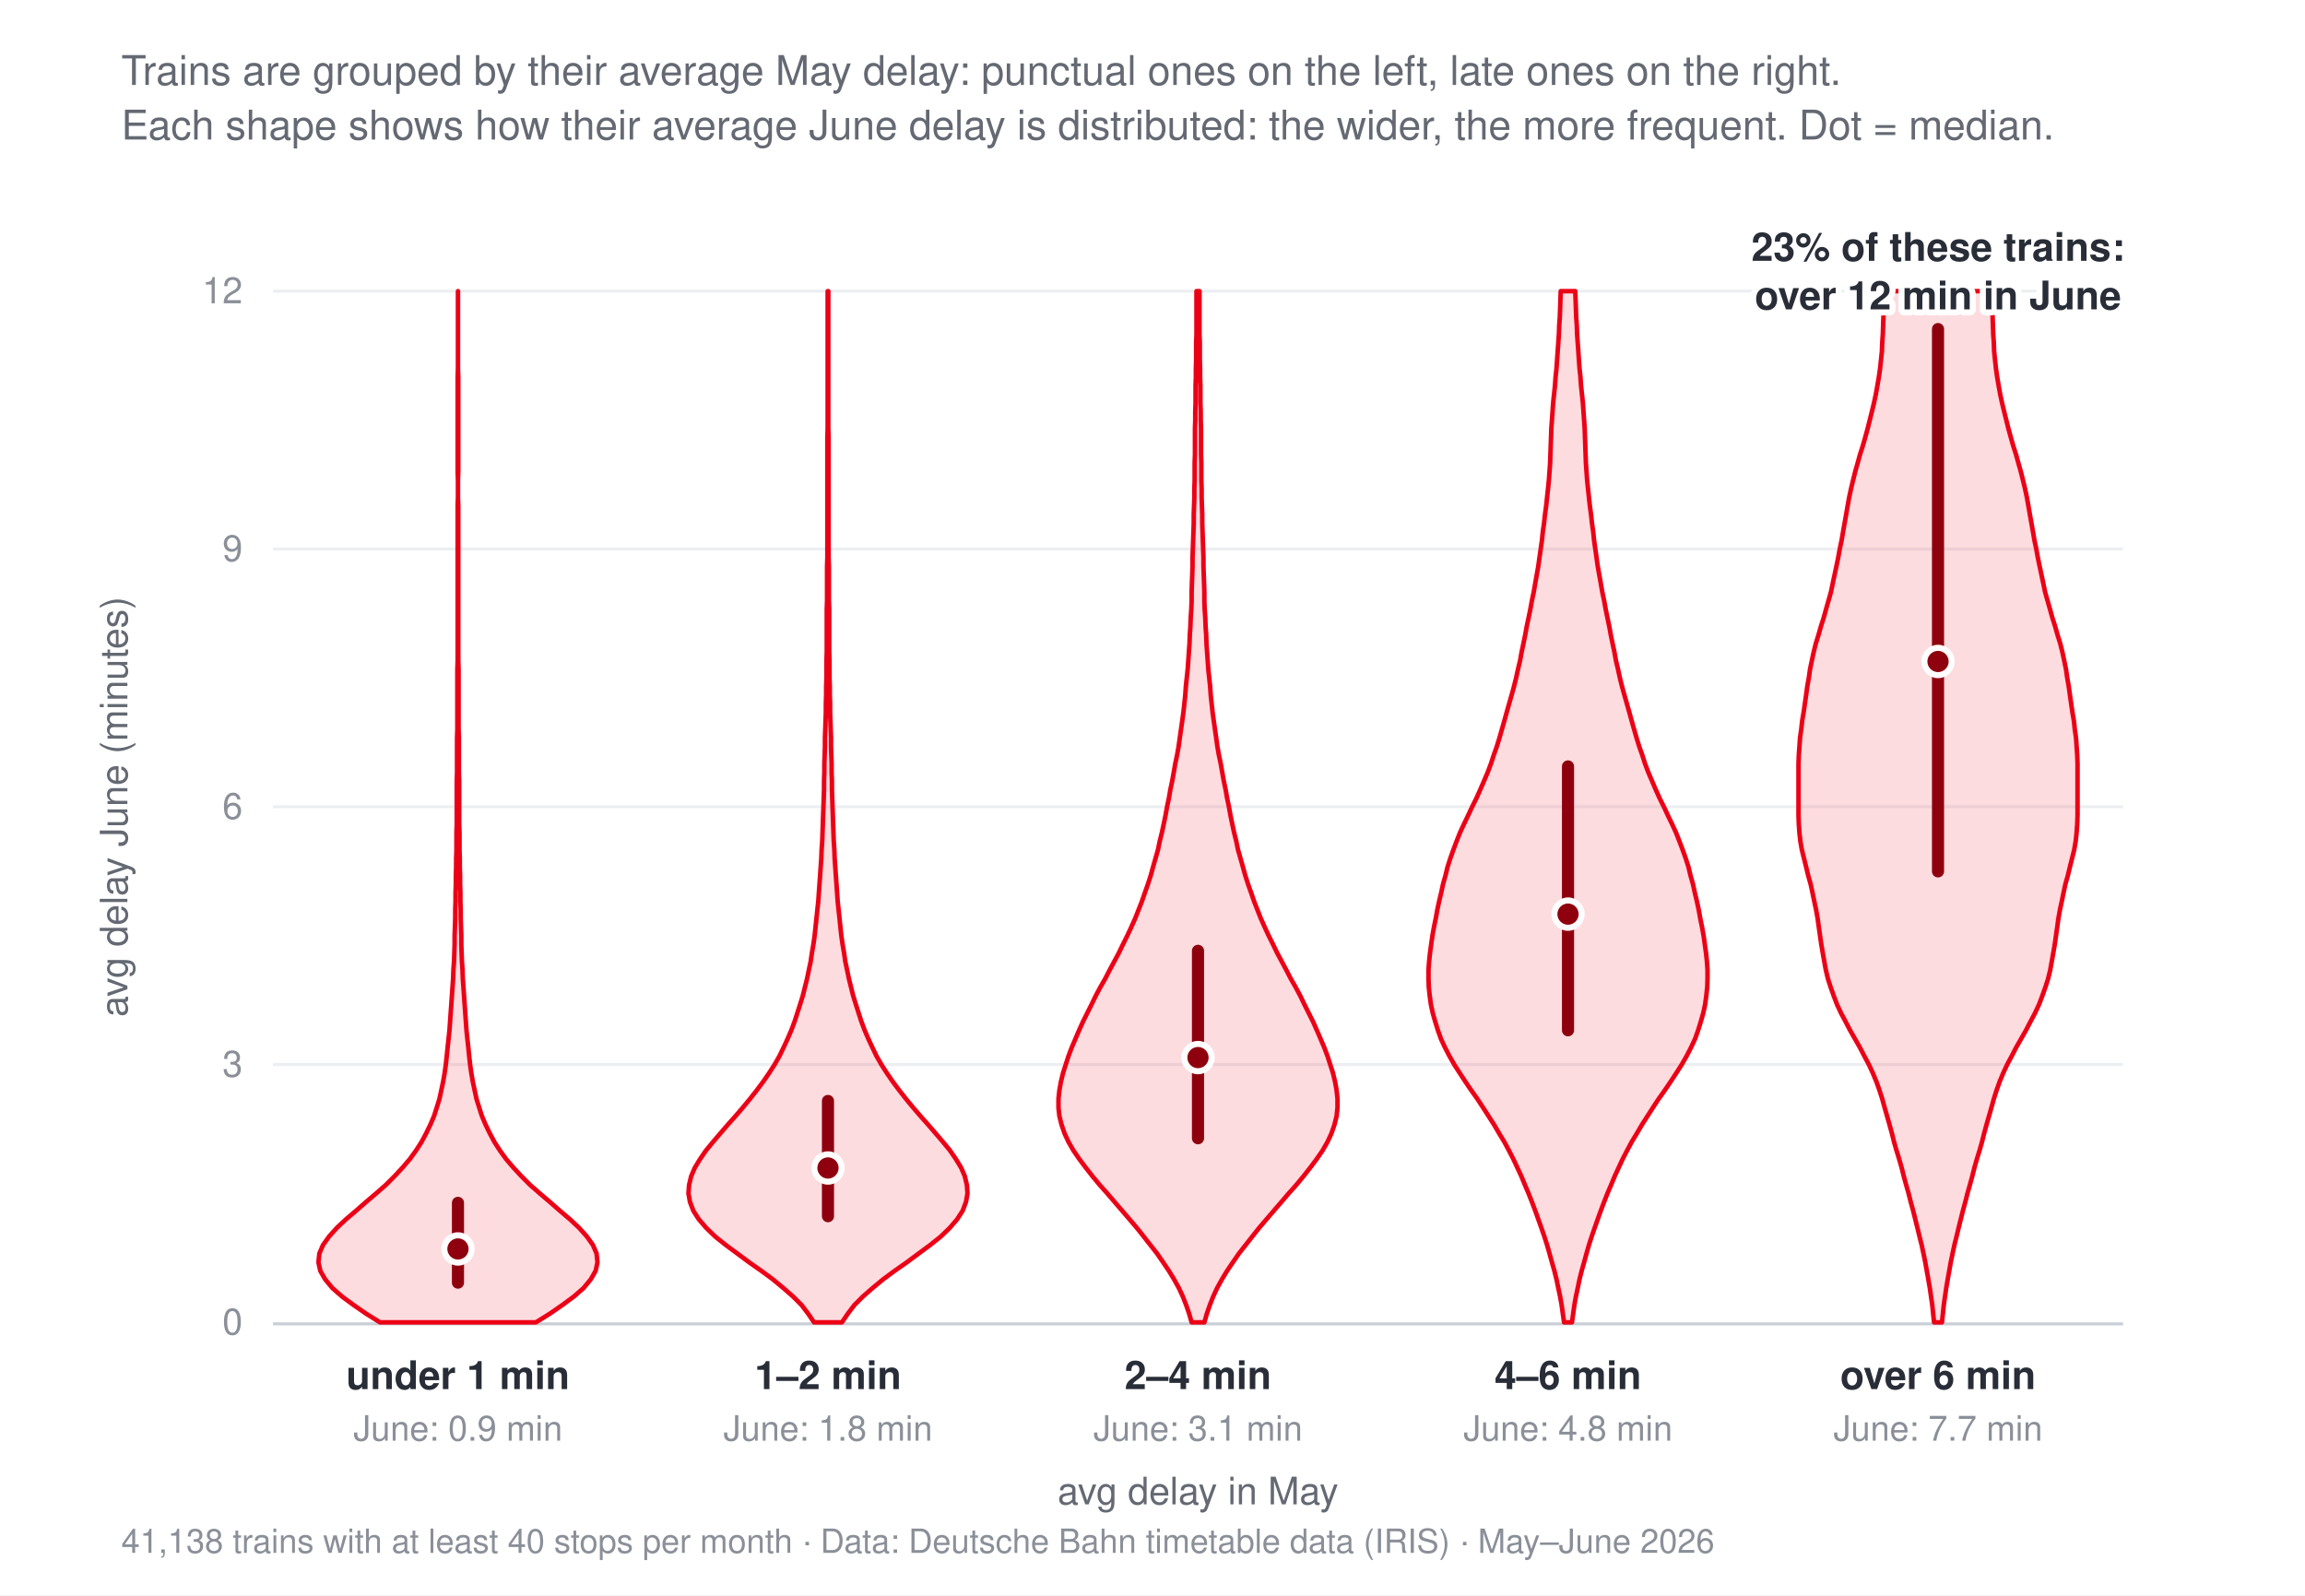
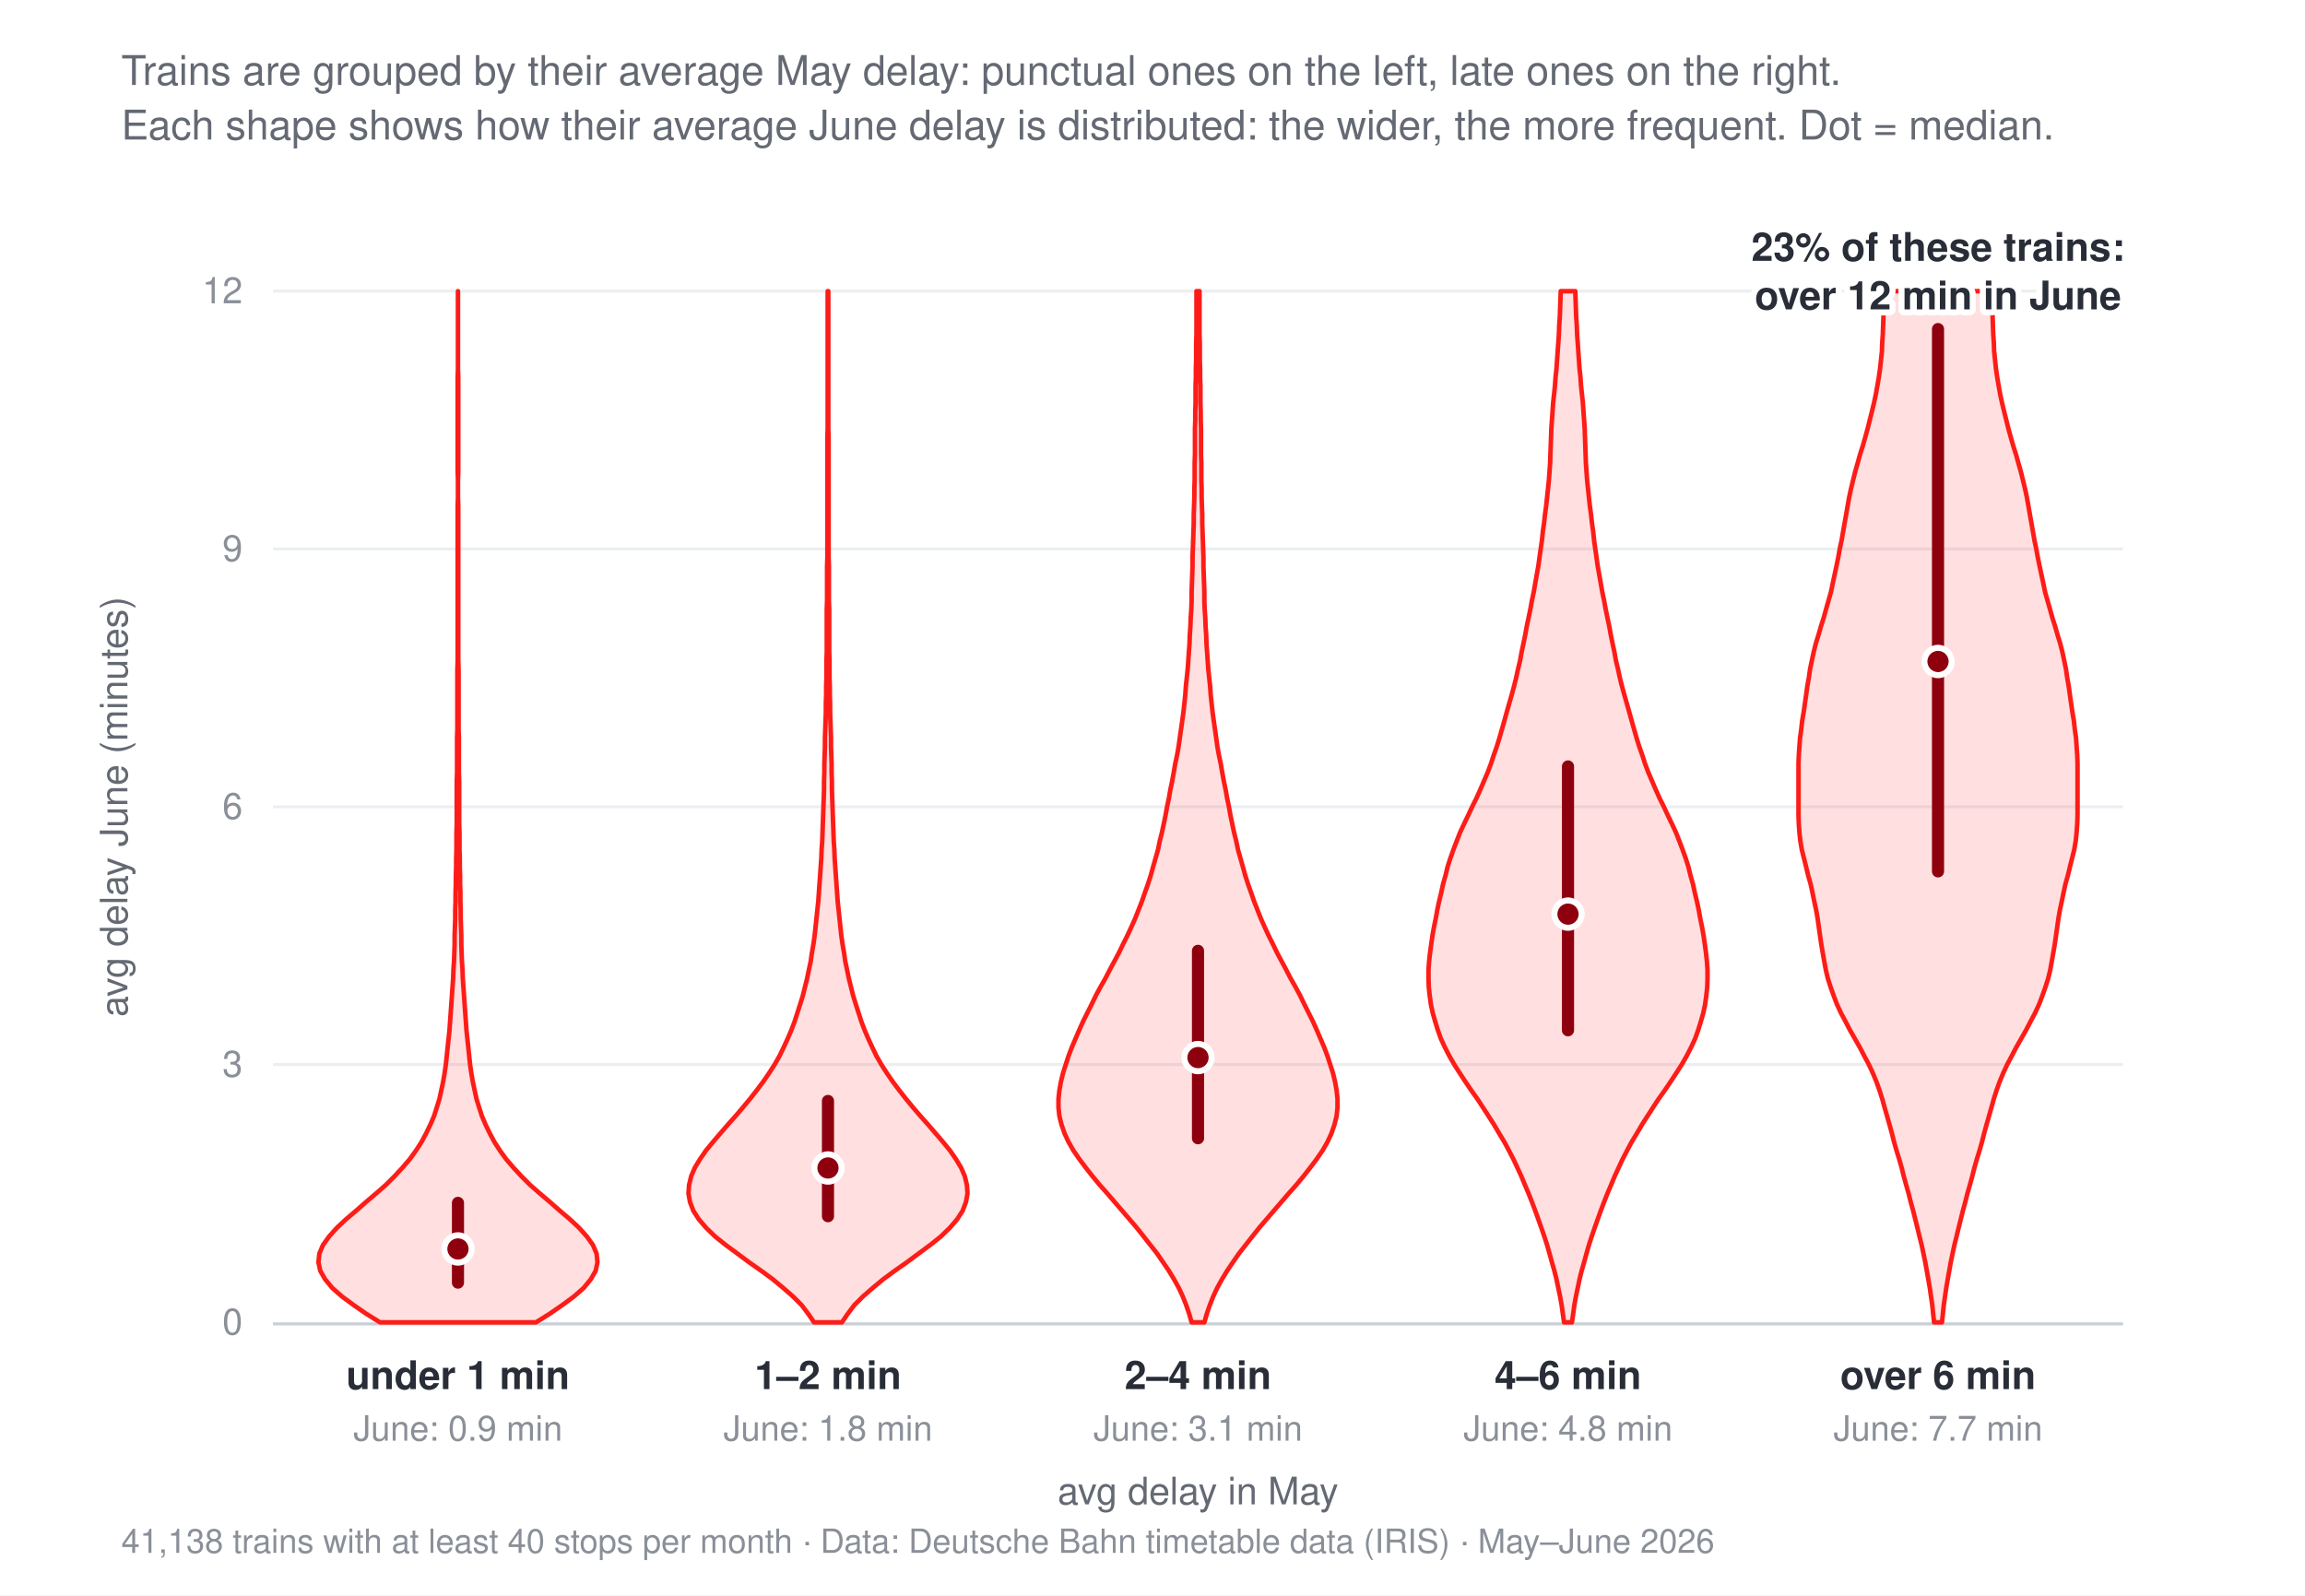
<svg xmlns="http://www.w3.org/2000/svg" viewBox="0 0 760 526" role="img" aria-label="Violin plot: trains that were punctual in May stay punctual in June — trains that were late in May stay late.">
  <style>
    text { font-family: -apple-system, "Segoe UI", Helvetica, Arial, sans-serif; }
    .subtitle { font-size: 13.5px; fill: #646973; }
    .tick     { font-size: 12px; fill: #8a8f98; }
    .axis     { font-size: 12.5px; fill: #646973; }
    .xname    { font-size: 13px; font-weight: 600; fill: #282d37; }
    .xmed     { font-size: 11.5px; fill: #8a8f98; }
    .corner   { font-size: 13px; font-weight: 600; fill: #282d37;
                 paint-order: stroke; stroke: #ffffff; stroke-width: 4px; stroke-linejoin: round; }
    .footer   { font-size: 11px; fill: #8a8f98; }
  </style>
  <rect width="760" height="526" fill="#ffffff" />
  <text class="subtitle" x="40" y="28">Trains are grouped by their average May delay: punctual ones on the left, late ones on the right.</text>
  <text class="subtitle" x="40" y="46">Each shape shows how their average June delay is distributed: the wider, the more frequent. Dot = median.</text>
  <g transform="translate(0,-34)">
    <line x1="90" y1="385.0" x2="700" y2="385.0" stroke="#eceff2" stroke-width="1" />
    <line x1="90" y1="300.0" x2="700" y2="300.0" stroke="#eceff2" stroke-width="1" />
    <line x1="90" y1="215.0" x2="700" y2="215.0" stroke="#eceff2" stroke-width="1" />
    <line x1="90" y1="130.0" x2="700" y2="130.0" stroke="#eceff2" stroke-width="1" />
    <line x1="90" y1="470.5" x2="700" y2="470.5" stroke="#c9cfd6" stroke-width="1" />
-     <polygon points="176.7,470.0 181.2,467.2 185.4,464.3 189.2,461.5 192.4,458.7 194.8,455.8 196.4,453.0 197.0,450.2 196.7,447.3 195.5,444.5 193.5,441.7 190.9,438.8 187.9,436.0 184.6,433.2 181.3,430.3 178.0,427.5 174.8,424.7 171.9,421.8 169.3,419.0 166.9,416.2 164.8,413.3 163.0,410.5 161.5,407.7 160.1,404.8 158.9,402.0 158.0,399.2 157.1,396.3 156.5,393.5 155.9,390.7 155.4,387.8 155.0,385.0 154.7,382.2 154.4,379.3 154.1,376.5 153.8,373.7 153.6,370.8 153.4,368.0 153.2,365.2 153.0,362.3 152.8,359.5 152.6,356.7 152.5,353.8 152.3,351.0 152.2,348.2 152.1,345.3 152.1,342.5 152.0,339.7 151.9,336.8 151.9,334.0 151.8,331.2 151.8,328.3 151.7,325.5 151.7,322.7 151.6,319.8 151.6,317.0 151.5,314.2 151.5,311.3 151.5,308.5 151.4,305.7 151.4,302.8 151.4,300.0 151.4,297.2 151.4,294.3 151.4,291.5 151.3,288.7 151.3,285.8 151.3,283.0 151.3,280.2 151.3,277.3 151.2,274.5 151.2,271.7 151.2,268.8 151.2,266.0 151.2,263.2 151.2,260.3 151.2,257.5 151.2,254.7 151.1,251.8 151.1,249.0 151.1,246.2 151.1,243.3 151.1,240.5 151.1,237.7 151.1,234.8 151.1,232.0 151.1,229.2 151.1,226.3 151.1,223.5 151.1,220.7 151.1,217.8 151.1,215.0 151.1,212.2 151.1,209.3 151.1,206.5 151.1,203.7 151.1,200.8 151.0,198.0 151.0,195.2 151.0,192.3 151.1,189.5 151.1,186.7 151.1,183.8 151.1,181.0 151.1,178.2 151.1,175.3 151.1,172.5 151.1,169.7 151.1,166.8 151.1,164.0 151.1,161.2 151.1,158.3 151.0,155.5 151.0,152.7 151.0,149.8 151.0,147.0 151.0,144.2 151.0,141.3 151.0,138.5 151.0,135.7 151.0,132.8 151.0,130.0 151.0,130.0 151.0,132.8 151.0,135.7 151.0,138.5 151.0,141.3 151.0,144.2 151.0,147.0 151.0,149.8 151.0,152.7 151.0,155.5 150.9,158.3 150.9,161.2 150.9,164.0 150.9,166.8 150.9,169.7 150.9,172.5 150.9,175.3 150.9,178.2 150.9,181.0 150.9,183.8 150.9,186.7 150.9,189.5 151.0,192.3 151.0,195.2 151.0,198.0 150.9,200.8 150.9,203.7 150.9,206.5 150.9,209.3 150.9,212.2 150.9,215.0 150.9,217.8 150.9,220.7 150.9,223.5 150.9,226.3 150.9,229.2 150.9,232.0 150.9,234.8 150.9,237.7 150.9,240.5 150.9,243.3 150.9,246.2 150.9,249.0 150.9,251.8 150.8,254.7 150.8,257.5 150.8,260.3 150.8,263.2 150.8,266.0 150.8,268.8 150.8,271.7 150.8,274.5 150.7,277.3 150.7,280.2 150.7,283.0 150.7,285.8 150.7,288.7 150.6,291.5 150.6,294.3 150.6,297.2 150.6,300.0 150.6,302.8 150.6,305.7 150.5,308.5 150.5,311.3 150.5,314.2 150.4,317.0 150.4,319.8 150.3,322.7 150.3,325.5 150.2,328.3 150.2,331.2 150.1,334.0 150.1,336.8 150.0,339.7 149.9,342.5 149.9,345.3 149.8,348.2 149.7,351.0 149.5,353.8 149.4,356.7 149.2,359.5 149.0,362.3 148.8,365.2 148.6,368.0 148.4,370.8 148.2,373.7 147.9,376.5 147.6,379.3 147.3,382.2 147.0,385.0 146.6,387.8 146.1,390.7 145.5,393.5 144.9,396.3 144.0,399.2 143.1,402.0 141.9,404.8 140.5,407.7 139.0,410.5 137.2,413.3 135.1,416.2 132.7,419.0 130.1,421.8 127.2,424.7 124.0,427.5 120.7,430.3 117.4,433.2 114.1,436.0 111.1,438.8 108.5,441.7 106.5,444.5 105.3,447.3 105.0,450.2 105.6,453.0 107.2,455.8 109.6,458.7 112.8,461.5 116.6,464.3 120.8,467.2 125.3,470.0" fill="#ec0016" fill-opacity="0.14" stroke="#ec0016" stroke-width="1.5" stroke-linejoin="round" />
+     <polygon points="176.7,470.0 181.2,467.2 185.4,464.3 189.2,461.5 192.4,458.7 194.8,455.8 196.4,453.0 197.0,450.2 196.7,447.3 195.5,444.5 193.5,441.7 190.9,438.8 187.9,436.0 184.6,433.2 181.3,430.3 178.0,427.5 174.8,424.7 171.9,421.8 169.3,419.0 166.9,416.2 164.8,413.3 163.0,410.5 161.5,407.7 160.1,404.8 158.9,402.0 158.0,399.2 157.1,396.3 156.5,393.5 155.9,390.7 155.4,387.8 155.0,385.0 154.7,382.2 154.4,379.3 154.1,376.5 153.8,373.7 153.6,370.8 153.4,368.0 153.2,365.2 153.0,362.3 152.8,359.5 152.6,356.7 152.5,353.8 152.3,351.0 152.2,348.2 152.1,345.3 152.1,342.5 152.0,339.7 151.9,336.8 151.9,334.0 151.8,331.2 151.8,328.3 151.7,325.5 151.7,322.7 151.6,319.8 151.6,317.0 151.5,314.2 151.5,311.3 151.5,308.5 151.4,305.7 151.4,302.8 151.4,300.0 151.4,297.2 151.4,294.3 151.4,291.5 151.3,288.7 151.3,285.8 151.3,283.0 151.3,280.2 151.3,277.3 151.2,274.5 151.2,271.7 151.2,268.8 151.2,266.0 151.2,263.2 151.2,260.3 151.2,257.5 151.2,254.7 151.1,251.8 151.1,249.0 151.1,246.2 151.1,243.3 151.1,240.5 151.1,237.7 151.1,234.8 151.1,232.0 151.1,229.2 151.1,226.3 151.1,223.5 151.1,220.7 151.1,217.8 151.1,215.0 151.1,212.2 151.1,209.3 151.1,206.5 151.1,203.7 151.1,200.8 151.0,198.0 151.0,195.2 151.0,192.3 151.1,189.5 151.1,186.7 151.1,183.8 151.1,181.0 151.1,178.2 151.1,175.3 151.1,172.5 151.1,169.7 151.1,166.8 151.1,164.0 151.1,161.2 151.1,158.3 151.0,155.5 151.0,152.7 151.0,149.8 151.0,147.0 151.0,144.2 151.0,141.3 151.0,138.5 151.0,135.7 151.0,132.8 151.0,130.0 151.0,130.0 151.0,132.8 151.0,135.7 151.0,138.5 151.0,141.3 151.0,144.2 151.0,147.0 151.0,149.8 151.0,152.7 151.0,155.5 150.9,158.3 150.9,161.2 150.9,164.0 150.9,166.8 150.9,169.7 150.9,172.5 150.9,175.3 150.9,178.2 150.9,181.0 150.9,183.8 150.9,186.7 150.9,189.5 151.0,192.3 151.0,195.2 151.0,198.0 150.9,200.8 150.9,203.7 150.9,206.5 150.9,209.3 150.9,212.2 150.9,215.0 150.9,217.8 150.9,220.7 150.9,223.5 150.9,226.3 150.9,229.2 150.9,232.0 150.9,234.8 150.9,237.7 150.9,240.5 150.9,243.3 150.9,246.2 150.9,249.0 150.9,251.8 150.8,254.7 150.8,257.5 150.8,260.3 150.8,263.2 150.8,266.0 150.8,268.8 150.8,271.7 150.8,274.5 150.7,277.3 150.7,280.2 150.7,283.0 150.7,285.8 150.7,288.7 150.6,291.5 150.6,294.3 150.6,297.2 150.6,300.0 150.6,302.8 150.6,305.7 150.5,308.5 150.5,311.3 150.5,314.2 150.4,317.0 150.4,319.8 150.3,322.7 150.3,325.5 150.2,328.3 150.2,331.2 150.1,334.0 150.1,336.8 150.0,339.7 149.9,342.5 149.9,345.3 149.8,348.2 149.7,351.0 149.5,353.8 149.4,356.7 149.2,359.5 149.0,362.3 148.8,365.2 148.6,368.0 148.4,370.8 148.2,373.7 147.9,376.5 147.6,379.3 147.3,382.2 147.0,385.0 146.6,387.8 146.1,390.7 145.5,393.5 144.9,396.3 144.0,399.2 143.1,402.0 141.9,404.8 140.5,407.7 139.0,410.5 137.2,413.3 135.1,416.2 132.7,419.0 130.1,421.8 127.2,424.7 124.0,427.5 120.7,430.3 117.4,433.2 114.1,436.0 111.1,438.8 108.5,441.7 106.5,444.5 105.3,447.3 105.0,450.2 105.6,453.0 107.2,455.8 109.6,458.7 112.8,461.5 116.6,464.3 120.8,467.2 125.3,470.0" fill="#fd1c17" fill-opacity="0.14" stroke="#fd1c17" stroke-width="1.5" stroke-linejoin="round" />
    <line x1="151.0" y1="456.9" x2="151.0" y2="430.6" stroke="#8f000e" stroke-width="4" stroke-linecap="round" />
    <circle cx="151.0" cy="445.8" r="4.5" fill="#8f000e" stroke="#ffffff" stroke-width="2" />
-     <polygon points="277.6,470.0 279.5,467.2 281.7,464.3 284.5,461.5 287.7,458.7 291.2,455.8 295.0,453.0 299.0,450.2 302.9,447.3 306.7,444.5 310.2,441.7 313.2,438.8 315.6,436.0 317.4,433.2 318.5,430.3 319.0,427.5 318.8,424.7 318.1,421.8 316.9,419.0 315.2,416.2 313.2,413.3 310.9,410.5 308.5,407.7 306.0,404.8 303.5,402.0 301.1,399.2 298.7,396.3 296.5,393.5 294.4,390.7 292.4,387.8 290.6,385.0 289.0,382.2 287.6,379.3 286.3,376.5 285.1,373.7 284.0,370.8 283.1,368.0 282.2,365.2 281.3,362.3 280.6,359.5 279.9,356.7 279.3,353.8 278.7,351.0 278.3,348.2 277.8,345.3 277.4,342.5 277.1,339.7 276.8,336.8 276.5,334.0 276.2,331.2 276.0,328.3 275.8,325.5 275.6,322.7 275.4,319.8 275.2,317.0 275.1,314.2 274.9,311.3 274.8,308.5 274.7,305.7 274.6,302.8 274.5,300.0 274.4,297.2 274.3,294.3 274.3,291.5 274.2,288.7 274.2,285.8 274.1,283.0 274.0,280.2 274.0,277.3 273.9,274.5 273.8,271.7 273.7,268.8 273.7,266.0 273.6,263.2 273.6,260.3 273.5,257.5 273.5,254.7 273.5,251.8 273.4,249.0 273.4,246.2 273.4,243.3 273.4,240.5 273.4,237.7 273.4,234.8 273.3,232.0 273.3,229.2 273.3,226.3 273.3,223.5 273.3,220.7 273.2,217.8 273.2,215.0 273.2,212.2 273.2,209.3 273.2,206.5 273.2,203.7 273.2,200.8 273.2,198.0 273.2,195.2 273.2,192.3 273.2,189.5 273.2,186.7 273.2,183.8 273.2,181.0 273.2,178.2 273.1,175.3 273.1,172.5 273.1,169.7 273.1,166.8 273.1,164.0 273.1,161.2 273.1,158.3 273.1,155.5 273.1,152.7 273.1,149.8 273.1,147.0 273.1,144.2 273.1,141.3 273.1,138.5 273.1,135.7 273.1,132.8 273.1,130.0 272.9,130.0 272.9,132.8 272.9,135.7 272.9,138.5 272.9,141.3 272.9,144.2 272.9,147.0 272.9,149.8 272.9,152.7 272.9,155.5 272.9,158.3 272.9,161.2 272.9,164.0 272.9,166.8 272.9,169.7 272.9,172.5 272.9,175.3 272.8,178.2 272.8,181.0 272.8,183.8 272.8,186.7 272.8,189.5 272.8,192.3 272.8,195.2 272.8,198.0 272.8,200.8 272.8,203.7 272.8,206.5 272.8,209.3 272.8,212.2 272.8,215.0 272.8,217.8 272.7,220.7 272.7,223.5 272.7,226.3 272.7,229.2 272.7,232.0 272.6,234.8 272.6,237.7 272.6,240.5 272.6,243.3 272.6,246.2 272.6,249.0 272.5,251.8 272.5,254.7 272.5,257.5 272.4,260.3 272.4,263.2 272.3,266.0 272.3,268.8 272.2,271.7 272.1,274.5 272.0,277.3 272.0,280.2 271.9,283.0 271.8,285.8 271.8,288.7 271.7,291.5 271.7,294.3 271.6,297.2 271.5,300.0 271.4,302.8 271.3,305.7 271.2,308.5 271.1,311.3 270.9,314.2 270.8,317.0 270.6,319.8 270.4,322.7 270.2,325.5 270.0,328.3 269.8,331.2 269.5,334.0 269.2,336.8 268.9,339.7 268.6,342.5 268.2,345.3 267.7,348.2 267.3,351.0 266.7,353.8 266.1,356.7 265.4,359.5 264.7,362.3 263.8,365.2 262.9,368.0 262.0,370.8 260.9,373.7 259.7,376.5 258.4,379.3 257.0,382.2 255.4,385.0 253.6,387.8 251.6,390.7 249.5,393.5 247.3,396.3 244.9,399.2 242.5,402.0 240.0,404.8 237.5,407.7 235.1,410.5 232.8,413.3 230.8,416.2 229.1,419.0 227.9,421.8 227.2,424.7 227.0,427.5 227.5,430.3 228.6,433.2 230.4,436.0 232.8,438.8 235.8,441.7 239.3,444.5 243.1,447.3 247.0,450.2 251.0,453.0 254.8,455.8 258.3,458.7 261.5,461.5 264.3,464.3 266.5,467.2 268.4,470.0" fill="#ec0016" fill-opacity="0.14" stroke="#ec0016" stroke-width="1.5" stroke-linejoin="round" />
+     <polygon points="277.6,470.0 279.5,467.2 281.7,464.3 284.5,461.5 287.7,458.7 291.2,455.8 295.0,453.0 299.0,450.2 302.9,447.3 306.7,444.5 310.2,441.7 313.2,438.8 315.6,436.0 317.4,433.2 318.5,430.3 319.0,427.5 318.8,424.7 318.1,421.8 316.9,419.0 315.2,416.2 313.2,413.3 310.9,410.5 308.5,407.7 306.0,404.8 303.5,402.0 301.1,399.2 298.7,396.3 296.5,393.5 294.4,390.7 292.4,387.8 290.6,385.0 289.0,382.2 287.6,379.3 286.3,376.5 285.1,373.7 284.0,370.8 283.1,368.0 282.2,365.2 281.3,362.3 280.6,359.5 279.9,356.7 279.3,353.8 278.7,351.0 278.3,348.2 277.8,345.3 277.4,342.5 277.1,339.7 276.8,336.8 276.5,334.0 276.2,331.2 276.0,328.3 275.8,325.5 275.6,322.7 275.4,319.8 275.2,317.0 275.1,314.2 274.9,311.3 274.8,308.5 274.7,305.7 274.6,302.8 274.5,300.0 274.4,297.2 274.3,294.3 274.3,291.5 274.2,288.7 274.2,285.8 274.1,283.0 274.0,280.2 274.0,277.3 273.9,274.5 273.8,271.7 273.7,268.8 273.7,266.0 273.6,263.2 273.6,260.3 273.5,257.5 273.5,254.7 273.5,251.8 273.4,249.0 273.4,246.2 273.4,243.3 273.4,240.5 273.4,237.7 273.4,234.8 273.3,232.0 273.3,229.2 273.3,226.3 273.3,223.5 273.3,220.7 273.2,217.8 273.2,215.0 273.2,212.2 273.2,209.3 273.2,206.5 273.2,203.7 273.2,200.8 273.2,198.0 273.2,195.2 273.2,192.3 273.2,189.5 273.2,186.7 273.2,183.8 273.2,181.0 273.2,178.2 273.1,175.3 273.1,172.5 273.1,169.7 273.1,166.8 273.1,164.0 273.1,161.2 273.1,158.3 273.1,155.5 273.1,152.7 273.1,149.8 273.1,147.0 273.1,144.2 273.1,141.3 273.1,138.5 273.1,135.7 273.1,132.8 273.1,130.0 272.9,130.0 272.9,132.8 272.9,135.7 272.9,138.5 272.9,141.3 272.9,144.2 272.9,147.0 272.9,149.8 272.9,152.7 272.9,155.5 272.9,158.3 272.9,161.2 272.9,164.0 272.9,166.8 272.9,169.7 272.9,172.5 272.9,175.3 272.8,178.2 272.8,181.0 272.8,183.8 272.8,186.7 272.8,189.5 272.8,192.3 272.8,195.2 272.8,198.0 272.8,200.8 272.8,203.7 272.8,206.5 272.8,209.3 272.8,212.2 272.8,215.0 272.8,217.8 272.7,220.7 272.7,223.5 272.7,226.3 272.7,229.2 272.7,232.0 272.6,234.8 272.6,237.7 272.6,240.5 272.6,243.3 272.6,246.2 272.6,249.0 272.5,251.8 272.5,254.7 272.5,257.5 272.4,260.3 272.4,263.2 272.3,266.0 272.3,268.8 272.2,271.7 272.1,274.5 272.0,277.3 272.0,280.2 271.9,283.0 271.8,285.8 271.8,288.7 271.7,291.5 271.7,294.3 271.6,297.2 271.5,300.0 271.4,302.8 271.3,305.7 271.2,308.5 271.1,311.3 270.9,314.2 270.8,317.0 270.6,319.8 270.4,322.7 270.2,325.5 270.0,328.3 269.8,331.2 269.5,334.0 269.2,336.8 268.9,339.7 268.6,342.5 268.2,345.3 267.7,348.2 267.3,351.0 266.7,353.8 266.1,356.7 265.4,359.5 264.7,362.3 263.8,365.2 262.9,368.0 262.0,370.8 260.9,373.7 259.7,376.5 258.4,379.3 257.0,382.2 255.4,385.0 253.6,387.8 251.6,390.7 249.5,393.5 247.3,396.3 244.9,399.2 242.5,402.0 240.0,404.8 237.5,407.7 235.1,410.5 232.8,413.3 230.8,416.2 229.1,419.0 227.9,421.8 227.2,424.7 227.0,427.5 227.5,430.3 228.6,433.2 230.4,436.0 232.8,438.8 235.8,441.7 239.3,444.5 243.1,447.3 247.0,450.2 251.0,453.0 254.8,455.8 258.3,458.7 261.5,461.5 264.3,464.3 266.5,467.2 268.4,470.0" fill="#fd1c17" fill-opacity="0.14" stroke="#fd1c17" stroke-width="1.5" stroke-linejoin="round" />
    <line x1="273.0" y1="435.0" x2="273.0" y2="397.0" stroke="#8f000e" stroke-width="4" stroke-linecap="round" />
    <circle cx="273.0" cy="419.1" r="4.5" fill="#8f000e" stroke="#ffffff" stroke-width="2" />
-     <polygon points="397.1,470.0 397.9,467.2 398.9,464.3 400.0,461.5 401.3,458.7 402.9,455.8 404.6,453.0 406.5,450.2 408.5,447.3 410.7,444.5 412.9,441.7 415.2,438.8 417.6,436.0 420.0,433.2 422.5,430.3 424.9,427.5 427.4,424.7 429.8,421.8 432.0,419.0 434.1,416.2 436.1,413.3 437.7,410.5 439.0,407.7 440.0,404.8 440.7,402.0 441.0,399.2 441.0,396.3 440.7,393.5 440.2,390.7 439.5,387.8 438.6,385.0 437.7,382.2 436.6,379.3 435.4,376.5 434.2,373.7 432.9,370.8 431.5,368.0 430.1,365.2 428.7,362.3 427.2,359.5 425.6,356.7 424.1,353.8 422.6,351.0 421.1,348.2 419.7,345.3 418.3,342.5 417.0,339.7 415.7,336.8 414.6,334.0 413.5,331.2 412.5,328.3 411.5,325.5 410.6,322.7 409.8,319.8 409.0,317.0 408.2,314.2 407.6,311.3 406.9,308.5 406.3,305.7 405.7,302.8 405.2,300.0 404.6,297.2 404.1,294.3 403.5,291.5 403.0,288.7 402.5,285.8 401.9,283.0 401.4,280.2 401.0,277.3 400.6,274.5 400.2,271.7 399.8,268.8 399.5,266.0 399.2,263.2 399.0,260.3 398.7,257.5 398.4,254.7 398.2,251.8 398.0,249.0 397.8,246.2 397.7,243.3 397.5,240.5 397.4,237.7 397.2,234.8 397.1,232.0 397.1,229.2 397.0,226.3 396.9,223.5 396.8,220.7 396.8,217.8 396.7,215.0 396.6,212.2 396.5,209.3 396.4,206.5 396.4,203.7 396.3,200.8 396.2,198.0 396.2,195.2 396.1,192.3 396.1,189.5 396.1,186.7 396.0,183.8 396.0,181.0 396.0,178.2 396.0,175.3 395.9,172.5 395.9,169.7 395.8,166.8 395.8,164.0 395.8,161.2 395.7,158.3 395.7,155.5 395.6,152.7 395.6,149.8 395.6,147.0 395.5,144.2 395.5,141.3 395.5,138.5 395.5,135.7 395.5,132.8 395.5,130.0 394.5,130.0 394.5,132.8 394.5,135.7 394.5,138.5 394.5,141.3 394.5,144.2 394.4,147.0 394.4,149.8 394.4,152.7 394.3,155.5 394.3,158.3 394.2,161.2 394.2,164.0 394.2,166.8 394.1,169.7 394.1,172.5 394.0,175.3 394.0,178.2 394.0,181.0 394.0,183.8 393.9,186.7 393.9,189.5 393.9,192.3 393.8,195.2 393.8,198.0 393.7,200.8 393.6,203.7 393.6,206.5 393.5,209.3 393.4,212.2 393.3,215.0 393.2,217.8 393.2,220.7 393.1,223.5 393.0,226.3 392.9,229.2 392.9,232.0 392.8,234.8 392.6,237.7 392.5,240.5 392.3,243.3 392.2,246.2 392.0,249.0 391.8,251.8 391.6,254.7 391.3,257.5 391.0,260.3 390.8,263.2 390.5,266.0 390.2,268.8 389.8,271.7 389.4,274.5 389.0,277.3 388.6,280.2 388.1,283.0 387.5,285.8 387.0,288.7 386.5,291.5 385.9,294.3 385.4,297.2 384.8,300.0 384.3,302.8 383.7,305.7 383.1,308.5 382.4,311.3 381.8,314.2 381.0,317.0 380.2,319.8 379.4,322.7 378.5,325.5 377.5,328.3 376.5,331.2 375.4,334.0 374.3,336.8 373.0,339.7 371.7,342.5 370.3,345.3 368.9,348.2 367.4,351.0 365.9,353.8 364.4,356.7 362.8,359.5 361.3,362.3 359.9,365.2 358.5,368.0 357.1,370.8 355.8,373.7 354.6,376.5 353.4,379.3 352.3,382.2 351.4,385.0 350.5,387.8 349.8,390.7 349.3,393.5 349.0,396.3 349.0,399.2 349.3,402.0 350.0,404.8 351.0,407.7 352.3,410.5 353.9,413.3 355.9,416.2 358.0,419.0 360.2,421.8 362.6,424.7 365.1,427.5 367.5,430.3 370.0,433.2 372.4,436.0 374.8,438.8 377.1,441.7 379.3,444.5 381.5,447.3 383.5,450.2 385.4,453.0 387.1,455.8 388.7,458.7 390.0,461.5 391.1,464.3 392.1,467.2 392.9,470.0" fill="#ec0016" fill-opacity="0.14" stroke="#ec0016" stroke-width="1.5" stroke-linejoin="round" />
+     <polygon points="397.1,470.0 397.9,467.2 398.9,464.3 400.0,461.5 401.3,458.7 402.9,455.8 404.6,453.0 406.5,450.2 408.5,447.3 410.7,444.5 412.9,441.7 415.2,438.8 417.6,436.0 420.0,433.2 422.5,430.3 424.9,427.5 427.4,424.7 429.8,421.8 432.0,419.0 434.1,416.2 436.1,413.3 437.7,410.5 439.0,407.7 440.0,404.8 440.7,402.0 441.0,399.2 441.0,396.3 440.7,393.5 440.2,390.7 439.5,387.8 438.6,385.0 437.7,382.2 436.6,379.3 435.4,376.5 434.2,373.7 432.9,370.8 431.5,368.0 430.1,365.2 428.7,362.3 427.2,359.5 425.6,356.7 424.1,353.8 422.6,351.0 421.1,348.2 419.7,345.3 418.3,342.5 417.0,339.7 415.7,336.8 414.6,334.0 413.5,331.2 412.5,328.3 411.5,325.5 410.6,322.7 409.8,319.8 409.0,317.0 408.2,314.2 407.6,311.3 406.9,308.5 406.3,305.7 405.7,302.8 405.2,300.0 404.6,297.2 404.1,294.3 403.5,291.5 403.0,288.7 402.5,285.8 401.9,283.0 401.4,280.2 401.0,277.3 400.6,274.5 400.2,271.7 399.8,268.8 399.5,266.0 399.2,263.2 399.0,260.3 398.7,257.5 398.4,254.7 398.2,251.8 398.0,249.0 397.8,246.2 397.7,243.3 397.5,240.5 397.4,237.7 397.2,234.8 397.1,232.0 397.1,229.2 397.0,226.3 396.9,223.5 396.8,220.7 396.8,217.8 396.7,215.0 396.6,212.2 396.5,209.3 396.4,206.5 396.4,203.7 396.3,200.8 396.2,198.0 396.2,195.2 396.1,192.3 396.1,189.5 396.1,186.7 396.0,183.8 396.0,181.0 396.0,178.2 396.0,175.3 395.9,172.5 395.9,169.7 395.8,166.8 395.8,164.0 395.8,161.2 395.7,158.3 395.7,155.5 395.6,152.7 395.6,149.8 395.6,147.0 395.5,144.2 395.5,141.3 395.5,138.5 395.5,135.7 395.5,132.8 395.5,130.0 394.5,130.0 394.5,132.8 394.5,135.7 394.5,138.5 394.5,141.3 394.5,144.2 394.4,147.0 394.4,149.8 394.4,152.7 394.3,155.5 394.3,158.3 394.2,161.2 394.2,164.0 394.2,166.8 394.1,169.7 394.1,172.5 394.0,175.3 394.0,178.2 394.0,181.0 394.0,183.8 393.9,186.7 393.9,189.5 393.9,192.3 393.8,195.2 393.8,198.0 393.7,200.8 393.6,203.7 393.6,206.5 393.5,209.3 393.4,212.2 393.3,215.0 393.2,217.8 393.2,220.7 393.1,223.5 393.0,226.3 392.9,229.2 392.9,232.0 392.8,234.8 392.6,237.7 392.5,240.5 392.3,243.3 392.2,246.2 392.0,249.0 391.8,251.8 391.6,254.7 391.3,257.5 391.0,260.3 390.8,263.2 390.5,266.0 390.2,268.8 389.8,271.7 389.4,274.5 389.0,277.3 388.6,280.2 388.1,283.0 387.5,285.8 387.0,288.7 386.5,291.5 385.9,294.3 385.4,297.2 384.8,300.0 384.3,302.8 383.7,305.7 383.1,308.5 382.4,311.3 381.8,314.2 381.0,317.0 380.2,319.8 379.4,322.7 378.5,325.5 377.5,328.3 376.5,331.2 375.4,334.0 374.3,336.8 373.0,339.7 371.7,342.5 370.3,345.3 368.9,348.2 367.4,351.0 365.9,353.8 364.4,356.7 362.8,359.5 361.3,362.3 359.9,365.2 358.5,368.0 357.1,370.8 355.8,373.7 354.6,376.5 353.4,379.3 352.3,382.2 351.4,385.0 350.5,387.8 349.8,390.7 349.3,393.5 349.0,396.3 349.0,399.2 349.3,402.0 350.0,404.8 351.0,407.7 352.3,410.5 353.9,413.3 355.9,416.2 358.0,419.0 360.2,421.8 362.6,424.7 365.1,427.5 367.5,430.3 370.0,433.2 372.4,436.0 374.8,438.8 377.1,441.7 379.3,444.5 381.5,447.3 383.5,450.2 385.4,453.0 387.1,455.8 388.7,458.7 390.0,461.5 391.1,464.3 392.1,467.2 392.9,470.0" fill="#fd1c17" fill-opacity="0.14" stroke="#fd1c17" stroke-width="1.5" stroke-linejoin="round" />
    <line x1="395.0" y1="409.3" x2="395.0" y2="347.5" stroke="#8f000e" stroke-width="4" stroke-linecap="round" />
    <circle cx="395.0" cy="382.7" r="4.5" fill="#8f000e" stroke="#ffffff" stroke-width="2" />
-     <polygon points="518.3,470.0 518.7,467.2 519.1,464.3 519.6,461.5 520.2,458.7 520.8,455.8 521.5,453.0 522.3,450.2 523.1,447.3 523.9,444.5 524.8,441.7 525.8,438.8 526.8,436.0 527.8,433.2 528.9,430.3 530.0,427.5 531.2,424.7 532.4,421.8 533.7,419.0 535.0,416.2 536.5,413.3 538.0,410.5 539.7,407.7 541.4,404.8 543.2,402.0 545.0,399.2 546.9,396.3 548.9,393.5 550.8,390.7 552.7,387.8 554.5,385.0 556.1,382.2 557.6,379.3 558.9,376.5 559.9,373.7 560.8,370.8 561.6,368.0 562.2,365.2 562.6,362.3 562.9,359.5 563.0,356.7 563.0,353.8 562.8,351.0 562.5,348.2 562.1,345.3 561.7,342.5 561.2,339.7 560.6,336.8 560.1,334.0 559.5,331.2 558.8,328.3 558.2,325.5 557.4,322.7 556.7,319.8 555.8,317.0 554.8,314.2 553.7,311.3 552.6,308.5 551.3,305.7 549.9,302.8 548.6,300.0 547.2,297.2 545.9,294.3 544.7,291.5 543.5,288.7 542.4,285.8 541.5,283.0 540.5,280.2 539.6,277.3 538.8,274.5 538.0,271.7 537.2,268.8 536.4,266.0 535.6,263.2 534.8,260.3 534.1,257.5 533.5,254.7 532.8,251.8 532.3,249.0 531.7,246.2 531.1,243.3 530.6,240.5 530.0,237.7 529.4,234.8 528.9,232.0 528.3,229.2 527.8,226.3 527.3,223.5 526.8,220.7 526.4,217.8 526.0,215.0 525.6,212.2 525.3,209.3 524.9,206.5 524.6,203.7 524.2,200.8 523.9,198.0 523.6,195.2 523.3,192.3 523.1,189.5 522.9,186.7 522.8,183.8 522.7,181.0 522.6,178.2 522.5,175.3 522.3,172.5 522.1,169.7 521.9,166.8 521.6,164.0 521.3,161.2 521.1,158.3 520.8,155.5 520.6,152.7 520.4,149.8 520.2,147.0 520.0,144.2 519.9,141.3 519.7,138.5 519.6,135.7 519.5,132.8 519.4,130.0 514.6,130.0 514.5,132.8 514.4,135.7 514.3,138.5 514.1,141.3 514.0,144.2 513.8,147.0 513.6,149.8 513.4,152.7 513.2,155.5 512.9,158.3 512.7,161.2 512.4,164.0 512.1,166.8 511.9,169.7 511.7,172.5 511.5,175.3 511.4,178.2 511.3,181.0 511.2,183.8 511.1,186.7 510.9,189.5 510.7,192.3 510.4,195.2 510.1,198.0 509.8,200.8 509.4,203.7 509.1,206.5 508.7,209.3 508.4,212.2 508.0,215.0 507.6,217.8 507.2,220.7 506.7,223.5 506.2,226.3 505.7,229.2 505.1,232.0 504.6,234.8 504.0,237.7 503.4,240.5 502.9,243.3 502.3,246.2 501.7,249.0 501.2,251.8 500.5,254.7 499.9,257.5 499.2,260.3 498.4,263.2 497.6,266.0 496.8,268.8 496.0,271.7 495.2,274.5 494.4,277.3 493.5,280.2 492.5,283.0 491.6,285.8 490.5,288.7 489.3,291.5 488.1,294.3 486.8,297.2 485.4,300.0 484.1,302.8 482.7,305.7 481.4,308.5 480.3,311.3 479.2,314.2 478.2,317.0 477.3,319.8 476.6,322.7 475.8,325.5 475.2,328.3 474.5,331.2 473.9,334.0 473.4,336.8 472.8,339.7 472.3,342.5 471.9,345.3 471.5,348.2 471.2,351.0 471.0,353.8 471.0,356.7 471.1,359.5 471.4,362.3 471.8,365.2 472.4,368.0 473.2,370.8 474.1,373.7 475.1,376.5 476.4,379.3 477.9,382.2 479.5,385.0 481.3,387.8 483.2,390.7 485.1,393.5 487.1,396.3 489.0,399.2 490.8,402.0 492.6,404.8 494.3,407.7 496.0,410.5 497.5,413.3 499.0,416.2 500.3,419.0 501.6,421.8 502.8,424.7 504.0,427.5 505.1,430.3 506.2,433.2 507.2,436.0 508.2,438.8 509.2,441.7 510.1,444.5 510.9,447.3 511.7,450.2 512.5,453.0 513.2,455.8 513.8,458.7 514.4,461.5 514.9,464.3 515.3,467.2 515.7,470.0" fill="#ec0016" fill-opacity="0.14" stroke="#ec0016" stroke-width="1.5" stroke-linejoin="round" />
+     <polygon points="518.3,470.0 518.7,467.2 519.1,464.3 519.6,461.5 520.2,458.7 520.8,455.8 521.5,453.0 522.3,450.2 523.1,447.3 523.9,444.5 524.8,441.7 525.8,438.8 526.8,436.0 527.8,433.2 528.9,430.3 530.0,427.5 531.2,424.7 532.4,421.8 533.7,419.0 535.0,416.2 536.5,413.3 538.0,410.5 539.7,407.7 541.4,404.8 543.2,402.0 545.0,399.2 546.9,396.3 548.9,393.5 550.8,390.7 552.7,387.8 554.5,385.0 556.1,382.2 557.6,379.3 558.9,376.5 559.9,373.7 560.8,370.8 561.6,368.0 562.2,365.2 562.6,362.3 562.9,359.5 563.0,356.7 563.0,353.8 562.8,351.0 562.5,348.2 562.1,345.3 561.7,342.5 561.2,339.7 560.6,336.8 560.1,334.0 559.5,331.2 558.8,328.3 558.2,325.5 557.4,322.7 556.7,319.8 555.8,317.0 554.8,314.2 553.7,311.3 552.6,308.5 551.3,305.7 549.9,302.8 548.6,300.0 547.2,297.2 545.9,294.3 544.7,291.5 543.5,288.7 542.4,285.8 541.5,283.0 540.5,280.2 539.6,277.3 538.8,274.5 538.0,271.7 537.2,268.8 536.4,266.0 535.6,263.2 534.8,260.3 534.1,257.5 533.5,254.7 532.8,251.8 532.3,249.0 531.7,246.2 531.1,243.3 530.6,240.5 530.0,237.7 529.4,234.8 528.9,232.0 528.3,229.2 527.8,226.3 527.3,223.5 526.8,220.7 526.4,217.8 526.0,215.0 525.6,212.2 525.3,209.3 524.9,206.5 524.6,203.7 524.2,200.8 523.9,198.0 523.6,195.2 523.3,192.3 523.1,189.5 522.9,186.7 522.8,183.8 522.7,181.0 522.6,178.2 522.5,175.3 522.3,172.5 522.1,169.7 521.9,166.8 521.6,164.0 521.3,161.2 521.1,158.3 520.8,155.5 520.6,152.7 520.4,149.8 520.2,147.0 520.0,144.2 519.9,141.3 519.7,138.5 519.6,135.7 519.5,132.8 519.4,130.0 514.6,130.0 514.5,132.8 514.4,135.7 514.3,138.5 514.1,141.3 514.0,144.2 513.8,147.0 513.6,149.8 513.4,152.7 513.2,155.5 512.9,158.3 512.7,161.2 512.4,164.0 512.1,166.8 511.9,169.7 511.7,172.5 511.5,175.3 511.4,178.2 511.3,181.0 511.2,183.8 511.1,186.7 510.9,189.5 510.7,192.3 510.4,195.2 510.1,198.0 509.8,200.8 509.4,203.7 509.1,206.5 508.7,209.3 508.4,212.2 508.0,215.0 507.6,217.8 507.2,220.7 506.7,223.5 506.2,226.3 505.7,229.2 505.1,232.0 504.6,234.8 504.0,237.7 503.4,240.5 502.9,243.3 502.3,246.2 501.7,249.0 501.2,251.8 500.5,254.7 499.9,257.5 499.2,260.3 498.4,263.2 497.6,266.0 496.8,268.8 496.0,271.7 495.2,274.5 494.4,277.3 493.5,280.2 492.5,283.0 491.6,285.8 490.5,288.7 489.3,291.5 488.1,294.3 486.8,297.2 485.4,300.0 484.1,302.8 482.7,305.7 481.4,308.5 480.3,311.3 479.2,314.2 478.2,317.0 477.3,319.8 476.6,322.7 475.8,325.5 475.2,328.3 474.5,331.2 473.9,334.0 473.4,336.8 472.8,339.7 472.3,342.5 471.9,345.3 471.5,348.2 471.2,351.0 471.0,353.8 471.0,356.7 471.1,359.5 471.4,362.3 471.8,365.2 472.4,368.0 473.2,370.8 474.1,373.7 475.1,376.5 476.4,379.3 477.9,382.2 479.5,385.0 481.3,387.8 483.2,390.7 485.1,393.5 487.1,396.3 489.0,399.2 490.8,402.0 492.6,404.8 494.3,407.7 496.0,410.5 497.5,413.3 499.0,416.2 500.3,419.0 501.6,421.8 502.8,424.7 504.0,427.5 505.1,430.3 506.2,433.2 507.2,436.0 508.2,438.8 509.2,441.7 510.1,444.5 510.9,447.3 511.7,450.2 512.5,453.0 513.2,455.8 513.8,458.7 514.4,461.5 514.9,464.3 515.3,467.2 515.7,470.0" fill="#fd1c17" fill-opacity="0.14" stroke="#fd1c17" stroke-width="1.5" stroke-linejoin="round" />
    <line x1="517.0" y1="373.7" x2="517.0" y2="286.7" stroke="#8f000e" stroke-width="4" stroke-linecap="round" />
    <circle cx="517.0" cy="335.4" r="4.5" fill="#8f000e" stroke="#ffffff" stroke-width="2" />
-     <polygon points="640.3,470.0 640.6,467.2 640.9,464.3 641.3,461.5 641.7,458.7 642.2,455.8 642.7,453.0 643.2,450.2 643.8,447.3 644.4,444.5 645.1,441.7 645.8,438.8 646.5,436.0 647.2,433.2 648.0,430.3 648.7,427.5 649.5,424.7 650.3,421.8 651.0,419.0 651.8,416.2 652.7,413.3 653.5,410.5 654.2,407.7 655.0,404.8 655.8,402.0 656.6,399.2 657.4,396.3 658.3,393.5 659.3,390.7 660.5,387.8 661.8,385.0 663.3,382.2 664.8,379.3 666.4,376.5 668.0,373.7 669.5,370.8 671.0,368.0 672.3,365.2 673.4,362.3 674.4,359.5 675.3,356.7 676.0,353.8 676.5,351.0 677.0,348.2 677.5,345.3 677.9,342.5 678.3,339.7 678.7,336.8 679.2,334.0 679.8,331.2 680.4,328.3 681.0,325.5 681.8,322.7 682.5,319.8 683.2,317.0 683.9,314.2 684.4,311.3 684.7,308.5 684.9,305.7 685.0,302.8 685.0,300.0 685.0,297.2 685.0,294.3 685.0,291.5 685.0,288.7 685.0,285.8 684.9,283.0 684.7,280.2 684.5,277.3 684.1,274.5 683.8,271.7 683.3,268.8 682.9,266.0 682.5,263.2 682.1,260.3 681.6,257.5 681.2,254.7 680.6,251.8 680.0,249.0 679.3,246.2 678.4,243.3 677.6,240.5 676.7,237.7 675.9,234.8 675.1,232.0 674.3,229.2 673.7,226.3 673.1,223.5 672.5,220.7 671.9,217.8 671.4,215.0 670.8,212.2 670.3,209.3 669.8,206.5 669.3,203.7 668.8,200.8 668.3,198.0 667.7,195.2 667.0,192.3 666.3,189.5 665.5,186.7 664.7,183.8 663.8,181.0 663.0,178.2 662.2,175.3 661.5,172.5 660.8,169.7 660.1,166.8 659.5,164.0 659.0,161.2 658.5,158.3 658.1,155.5 657.8,152.7 657.5,149.8 657.4,147.0 657.2,144.2 657.1,141.3 657.0,138.5 656.8,135.7 656.6,132.8 656.4,130.0 621.6,130.0 621.4,132.8 621.2,135.7 621.0,138.5 620.9,141.3 620.8,144.2 620.6,147.0 620.5,149.8 620.2,152.7 619.9,155.5 619.5,158.3 619.0,161.2 618.5,164.0 617.9,166.8 617.2,169.7 616.5,172.5 615.8,175.3 615.0,178.2 614.2,181.0 613.3,183.8 612.5,186.7 611.7,189.5 611.0,192.3 610.3,195.2 609.7,198.0 609.2,200.8 608.7,203.7 608.2,206.5 607.7,209.3 607.2,212.2 606.6,215.0 606.1,217.8 605.5,220.7 604.9,223.5 604.3,226.3 603.7,229.2 602.9,232.0 602.1,234.8 601.3,237.7 600.4,240.5 599.6,243.3 598.7,246.2 598.0,249.0 597.4,251.8 596.8,254.7 596.4,257.5 595.9,260.3 595.5,263.2 595.1,266.0 594.7,268.8 594.2,271.7 593.9,274.5 593.5,277.3 593.3,280.2 593.1,283.0 593.0,285.8 593.0,288.7 593.0,291.5 593.0,294.3 593.0,297.2 593.0,300.0 593.0,302.8 593.1,305.7 593.3,308.5 593.6,311.3 594.1,314.2 594.8,317.0 595.5,319.8 596.2,322.7 597.0,325.5 597.6,328.3 598.2,331.2 598.8,334.0 599.3,336.8 599.7,339.7 600.1,342.5 600.5,345.3 601.0,348.2 601.5,351.0 602.0,353.8 602.7,356.7 603.6,359.5 604.6,362.3 605.7,365.2 607.0,368.0 608.5,370.8 610.0,373.7 611.6,376.5 613.2,379.3 614.7,382.2 616.2,385.0 617.5,387.8 618.7,390.7 619.7,393.5 620.6,396.3 621.4,399.2 622.2,402.0 623.0,404.8 623.8,407.7 624.5,410.5 625.3,413.3 626.2,416.2 627.0,419.0 627.7,421.8 628.5,424.7 629.3,427.5 630.0,430.3 630.8,433.2 631.5,436.0 632.2,438.8 632.9,441.7 633.6,444.5 634.2,447.3 634.8,450.2 635.3,453.0 635.8,455.8 636.3,458.7 636.7,461.5 637.1,464.3 637.4,467.2 637.7,470.0" fill="#ec0016" fill-opacity="0.14" stroke="#ec0016" stroke-width="1.5" stroke-linejoin="round" />
+     <polygon points="640.3,470.0 640.6,467.2 640.9,464.3 641.3,461.5 641.7,458.7 642.2,455.8 642.7,453.0 643.2,450.2 643.8,447.3 644.4,444.5 645.1,441.7 645.8,438.8 646.5,436.0 647.2,433.2 648.0,430.3 648.7,427.5 649.5,424.7 650.3,421.8 651.0,419.0 651.8,416.2 652.7,413.3 653.5,410.5 654.2,407.7 655.0,404.8 655.8,402.0 656.6,399.2 657.4,396.3 658.3,393.5 659.3,390.7 660.5,387.8 661.8,385.0 663.3,382.2 664.8,379.3 666.4,376.5 668.0,373.7 669.5,370.8 671.0,368.0 672.3,365.2 673.4,362.3 674.4,359.5 675.3,356.7 676.0,353.8 676.5,351.0 677.0,348.2 677.5,345.3 677.9,342.5 678.3,339.7 678.7,336.8 679.2,334.0 679.8,331.2 680.4,328.3 681.0,325.5 681.8,322.7 682.5,319.8 683.2,317.0 683.9,314.2 684.4,311.3 684.7,308.5 684.9,305.7 685.0,302.8 685.0,300.0 685.0,297.2 685.0,294.3 685.0,291.5 685.0,288.7 685.0,285.8 684.9,283.0 684.7,280.2 684.5,277.3 684.1,274.5 683.8,271.7 683.3,268.8 682.9,266.0 682.5,263.2 682.1,260.3 681.6,257.5 681.2,254.7 680.6,251.8 680.0,249.0 679.3,246.2 678.4,243.3 677.6,240.5 676.7,237.7 675.9,234.8 675.1,232.0 674.3,229.2 673.7,226.3 673.1,223.5 672.5,220.7 671.9,217.8 671.4,215.0 670.8,212.2 670.3,209.3 669.8,206.5 669.3,203.7 668.8,200.8 668.3,198.0 667.7,195.2 667.0,192.3 666.3,189.5 665.5,186.7 664.7,183.8 663.8,181.0 663.0,178.2 662.2,175.3 661.5,172.5 660.8,169.7 660.1,166.8 659.5,164.0 659.0,161.2 658.5,158.3 658.1,155.5 657.8,152.7 657.5,149.8 657.4,147.0 657.2,144.2 657.1,141.3 657.0,138.5 656.8,135.7 656.6,132.8 656.4,130.0 621.6,130.0 621.4,132.8 621.2,135.7 621.0,138.5 620.9,141.3 620.8,144.2 620.6,147.0 620.5,149.8 620.2,152.7 619.9,155.5 619.5,158.3 619.0,161.2 618.5,164.0 617.9,166.8 617.2,169.7 616.5,172.5 615.8,175.3 615.0,178.2 614.2,181.0 613.3,183.8 612.5,186.7 611.7,189.5 611.0,192.3 610.3,195.2 609.7,198.0 609.2,200.8 608.7,203.7 608.2,206.5 607.7,209.3 607.2,212.2 606.6,215.0 606.1,217.8 605.5,220.7 604.9,223.5 604.3,226.3 603.7,229.2 602.9,232.0 602.1,234.8 601.3,237.7 600.4,240.5 599.6,243.3 598.7,246.2 598.0,249.0 597.4,251.8 596.8,254.7 596.4,257.5 595.9,260.3 595.5,263.2 595.1,266.0 594.7,268.8 594.2,271.7 593.9,274.5 593.5,277.3 593.3,280.2 593.1,283.0 593.0,285.8 593.0,288.7 593.0,291.5 593.0,294.3 593.0,297.2 593.0,300.0 593.0,302.8 593.1,305.7 593.3,308.5 593.6,311.3 594.1,314.2 594.8,317.0 595.5,319.8 596.2,322.7 597.0,325.5 597.6,328.3 598.2,331.2 598.8,334.0 599.3,336.8 599.7,339.7 600.1,342.5 600.5,345.3 601.0,348.2 601.5,351.0 602.0,353.8 602.7,356.7 603.6,359.5 604.6,362.3 605.7,365.2 607.0,368.0 608.5,370.8 610.0,373.7 611.6,376.5 613.2,379.3 614.7,382.2 616.2,385.0 617.5,387.8 618.7,390.7 619.7,393.5 620.6,396.3 621.4,399.2 622.2,402.0 623.0,404.8 623.8,407.7 624.5,410.5 625.3,413.3 626.2,416.2 627.0,419.0 627.7,421.8 628.5,424.7 629.3,427.5 630.0,430.3 630.8,433.2 631.5,436.0 632.2,438.8 632.9,441.7 633.6,444.5 634.2,447.3 634.8,450.2 635.3,453.0 635.8,455.8 636.3,458.7 636.7,461.5 637.1,464.3 637.4,467.2 637.7,470.0" fill="#fd1c17" fill-opacity="0.14" stroke="#fd1c17" stroke-width="1.5" stroke-linejoin="round" />
    <line x1="639.0" y1="321.3" x2="639.0" y2="142.5" stroke="#8f000e" stroke-width="4" stroke-linecap="round" />
    <circle cx="639.0" cy="252.1" r="4.5" fill="#8f000e" stroke="#ffffff" stroke-width="2" />
    <text class="corner" x="639" y="120" text-anchor="middle">23% of these trains:</text>
    <text class="corner" x="639" y="136" text-anchor="middle">over 12 min in June</text>
    <text class="tick" x="80" y="470.0" text-anchor="end" dominant-baseline="middle">0</text>
    <text class="tick" x="80" y="385.0" text-anchor="end" dominant-baseline="middle">3</text>
    <text class="tick" x="80" y="300.0" text-anchor="end" dominant-baseline="middle">6</text>
    <text class="tick" x="80" y="215.0" text-anchor="end" dominant-baseline="middle">9</text>
    <text class="tick" x="80" y="130.0" text-anchor="end" dominant-baseline="middle">12</text>
    <text class="xname" x="151.0" y="492" text-anchor="middle">under 1 min</text>
    <text class="xmed" x="151.0" y="509" text-anchor="middle">June: 0.9 min</text>
    <text class="xname" x="273.0" y="492" text-anchor="middle">1–2 min</text>
    <text class="xmed" x="273.0" y="509" text-anchor="middle">June: 1.8 min</text>
    <text class="xname" x="395.0" y="492" text-anchor="middle">2–4 min</text>
    <text class="xmed" x="395.0" y="509" text-anchor="middle">June: 3.1 min</text>
    <text class="xname" x="517.0" y="492" text-anchor="middle">4–6 min</text>
    <text class="xmed" x="517.0" y="509" text-anchor="middle">June: 4.8 min</text>
    <text class="xname" x="639.0" y="492" text-anchor="middle">over 6 min</text>
    <text class="xmed" x="639.0" y="509" text-anchor="middle">June: 7.7 min</text>
    <text class="axis" x="395" y="530" text-anchor="middle">avg delay in May</text>
    <text class="axis" transform="translate(42,300) rotate(-90)" text-anchor="middle">avg delay June (minutes)</text>
  </g>
  <text class="footer" x="40" y="512">41,138 trains with at least 40 stops per month · Data: Deutsche Bahn timetable data (IRIS) · May–June 2026</text>
</svg>
